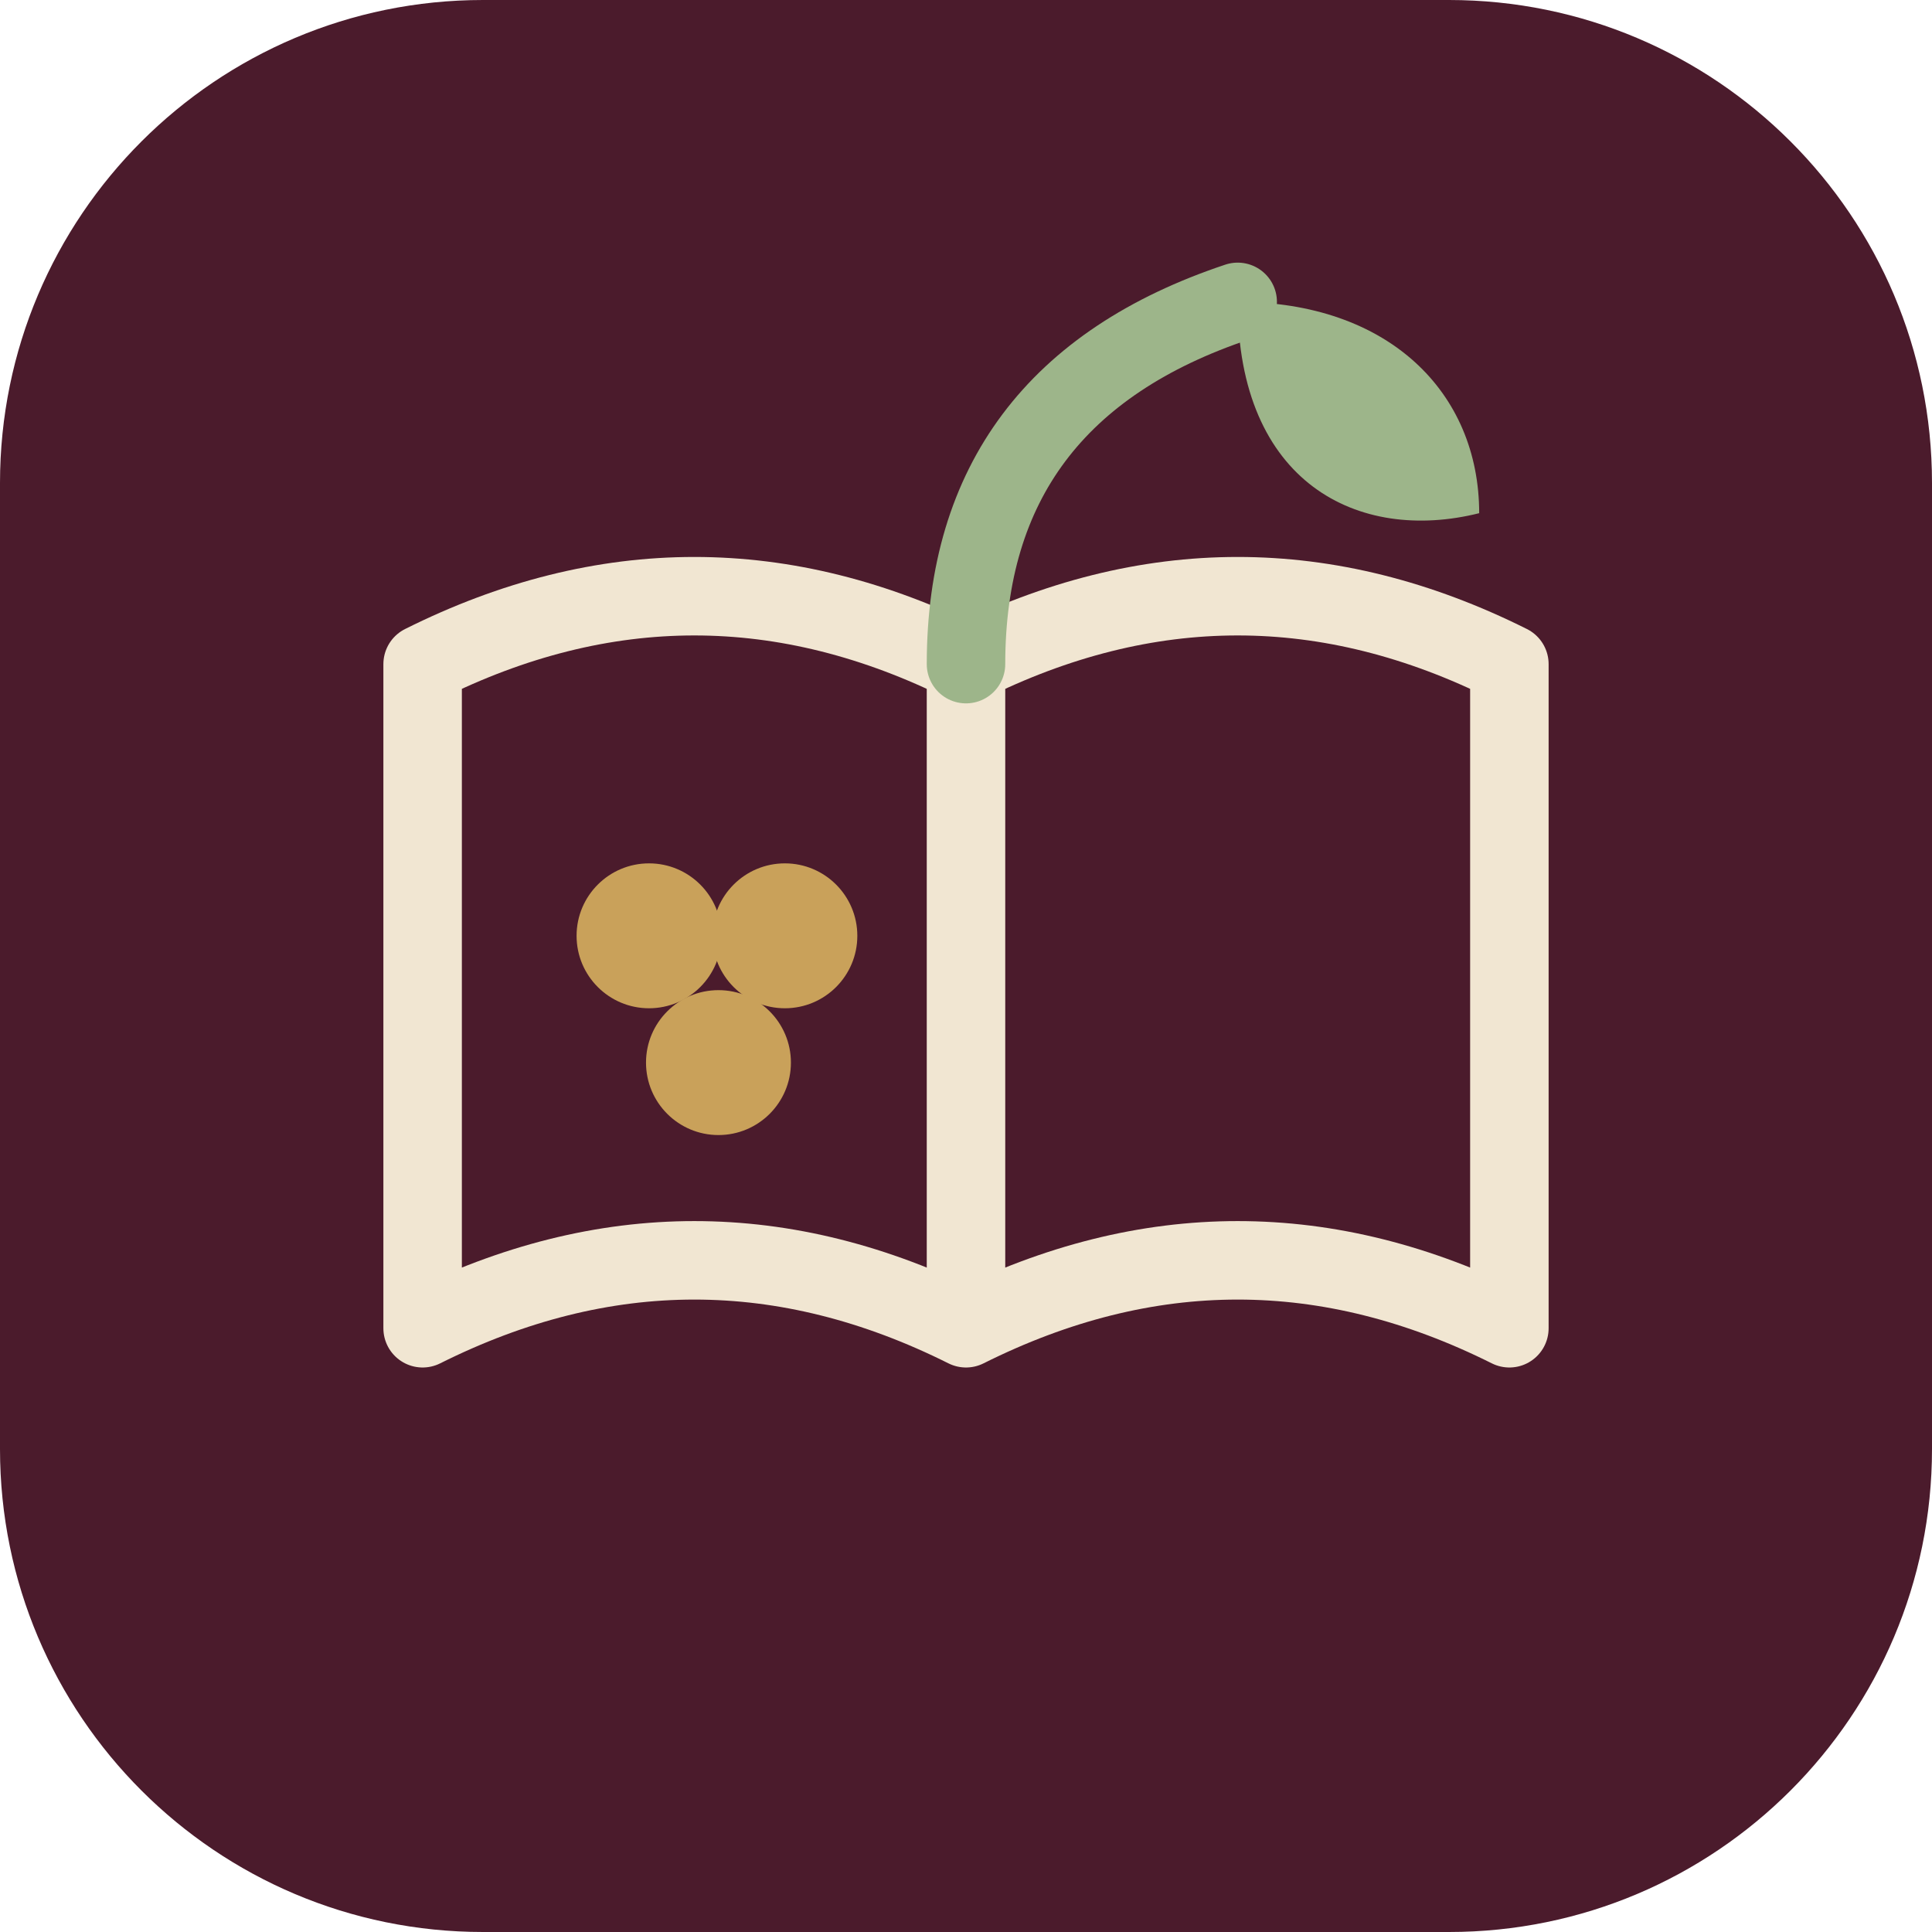
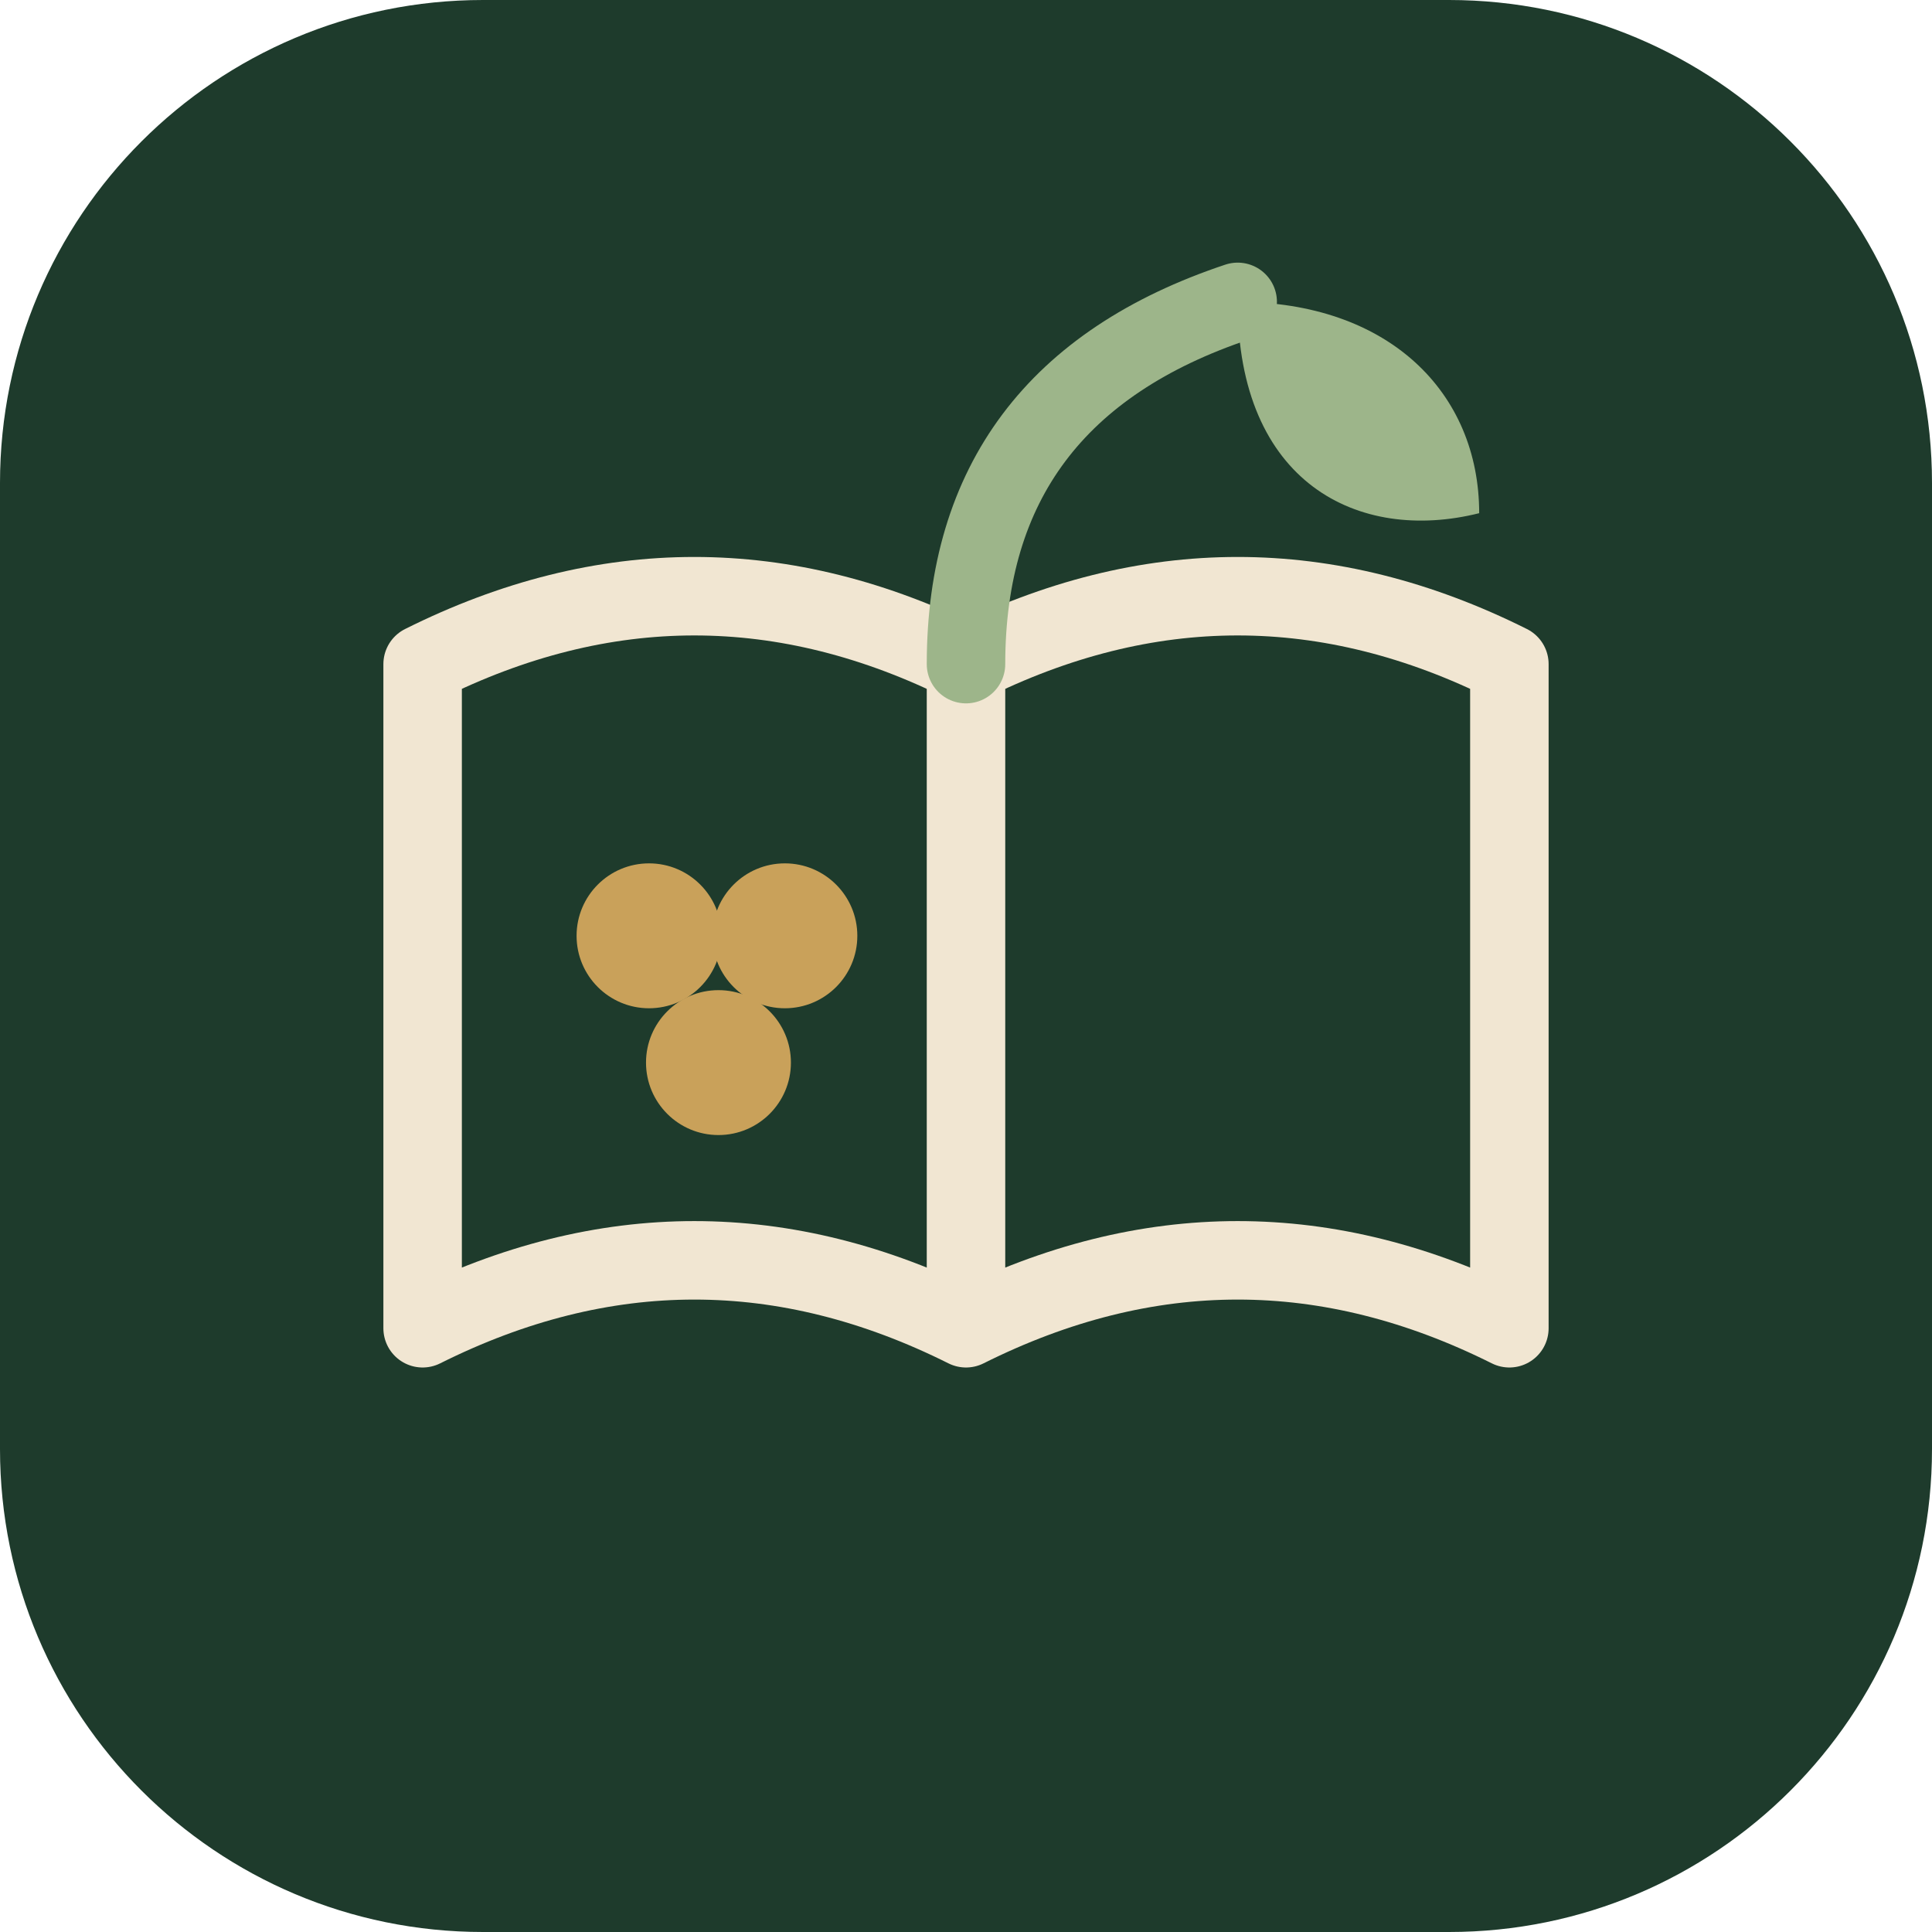
<svg xmlns="http://www.w3.org/2000/svg" viewBox="0 0 64 64">
-   <rect width="64" height="64" rx="16" fill="#4B1B2C" />
+   <rect width="64" height="64" rx="16" fill="#1E3B2C" />
  <path d="M14 44c6-3 12-3 18 0 6-3 12-3 18 0V22c-6-3-12-3-18 0-6-3-12-3-18 0z" fill="none" stroke="#F1E6D2" stroke-width="2.6" stroke-linejoin="round" />
  <path d="M32 22v22" stroke="#F1E6D2" stroke-width="2.6" />
  <path d="M32 22c0-6 3-10 9-12" fill="none" stroke="#9DB58A" stroke-width="2.6" stroke-linecap="round" />
  <path d="M41 10c5 0 8 3 8 7-4 1-8-1-8-7z" fill="#9DB58A" />
  <circle cx="26" cy="31" r="2.4" fill="#C9A15A" />
  <circle cx="21.5" cy="31" r="2.4" fill="#C9A15A" />
  <circle cx="23.8" cy="35.2" r="2.4" fill="#C9A15A" />
</svg>
